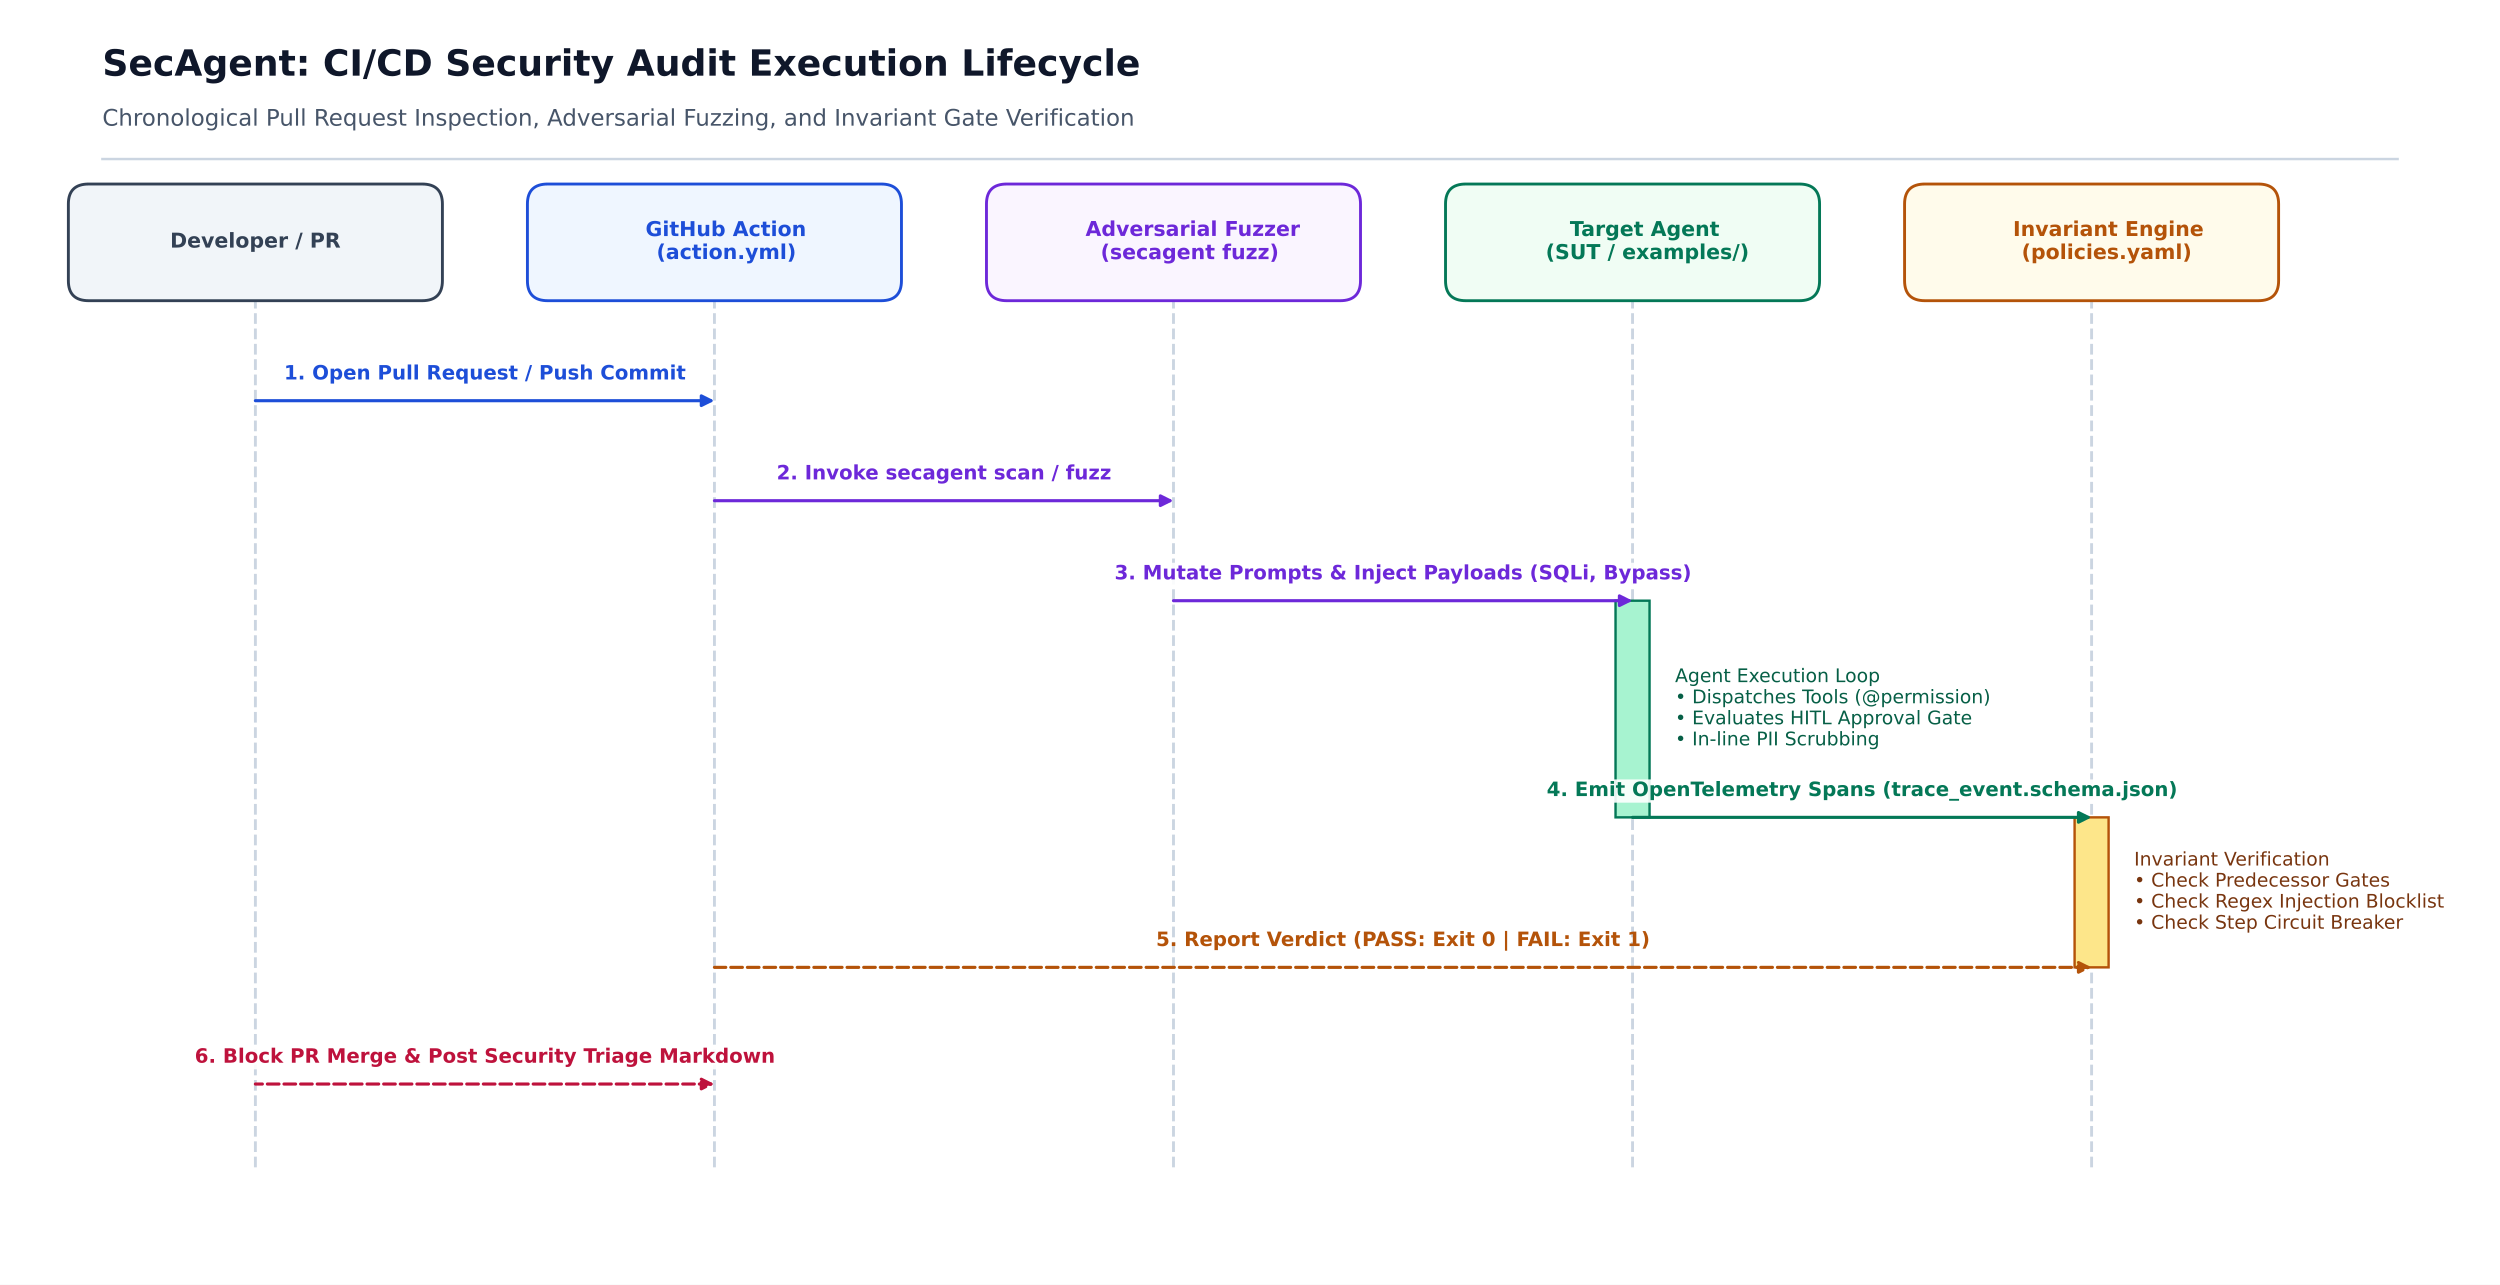
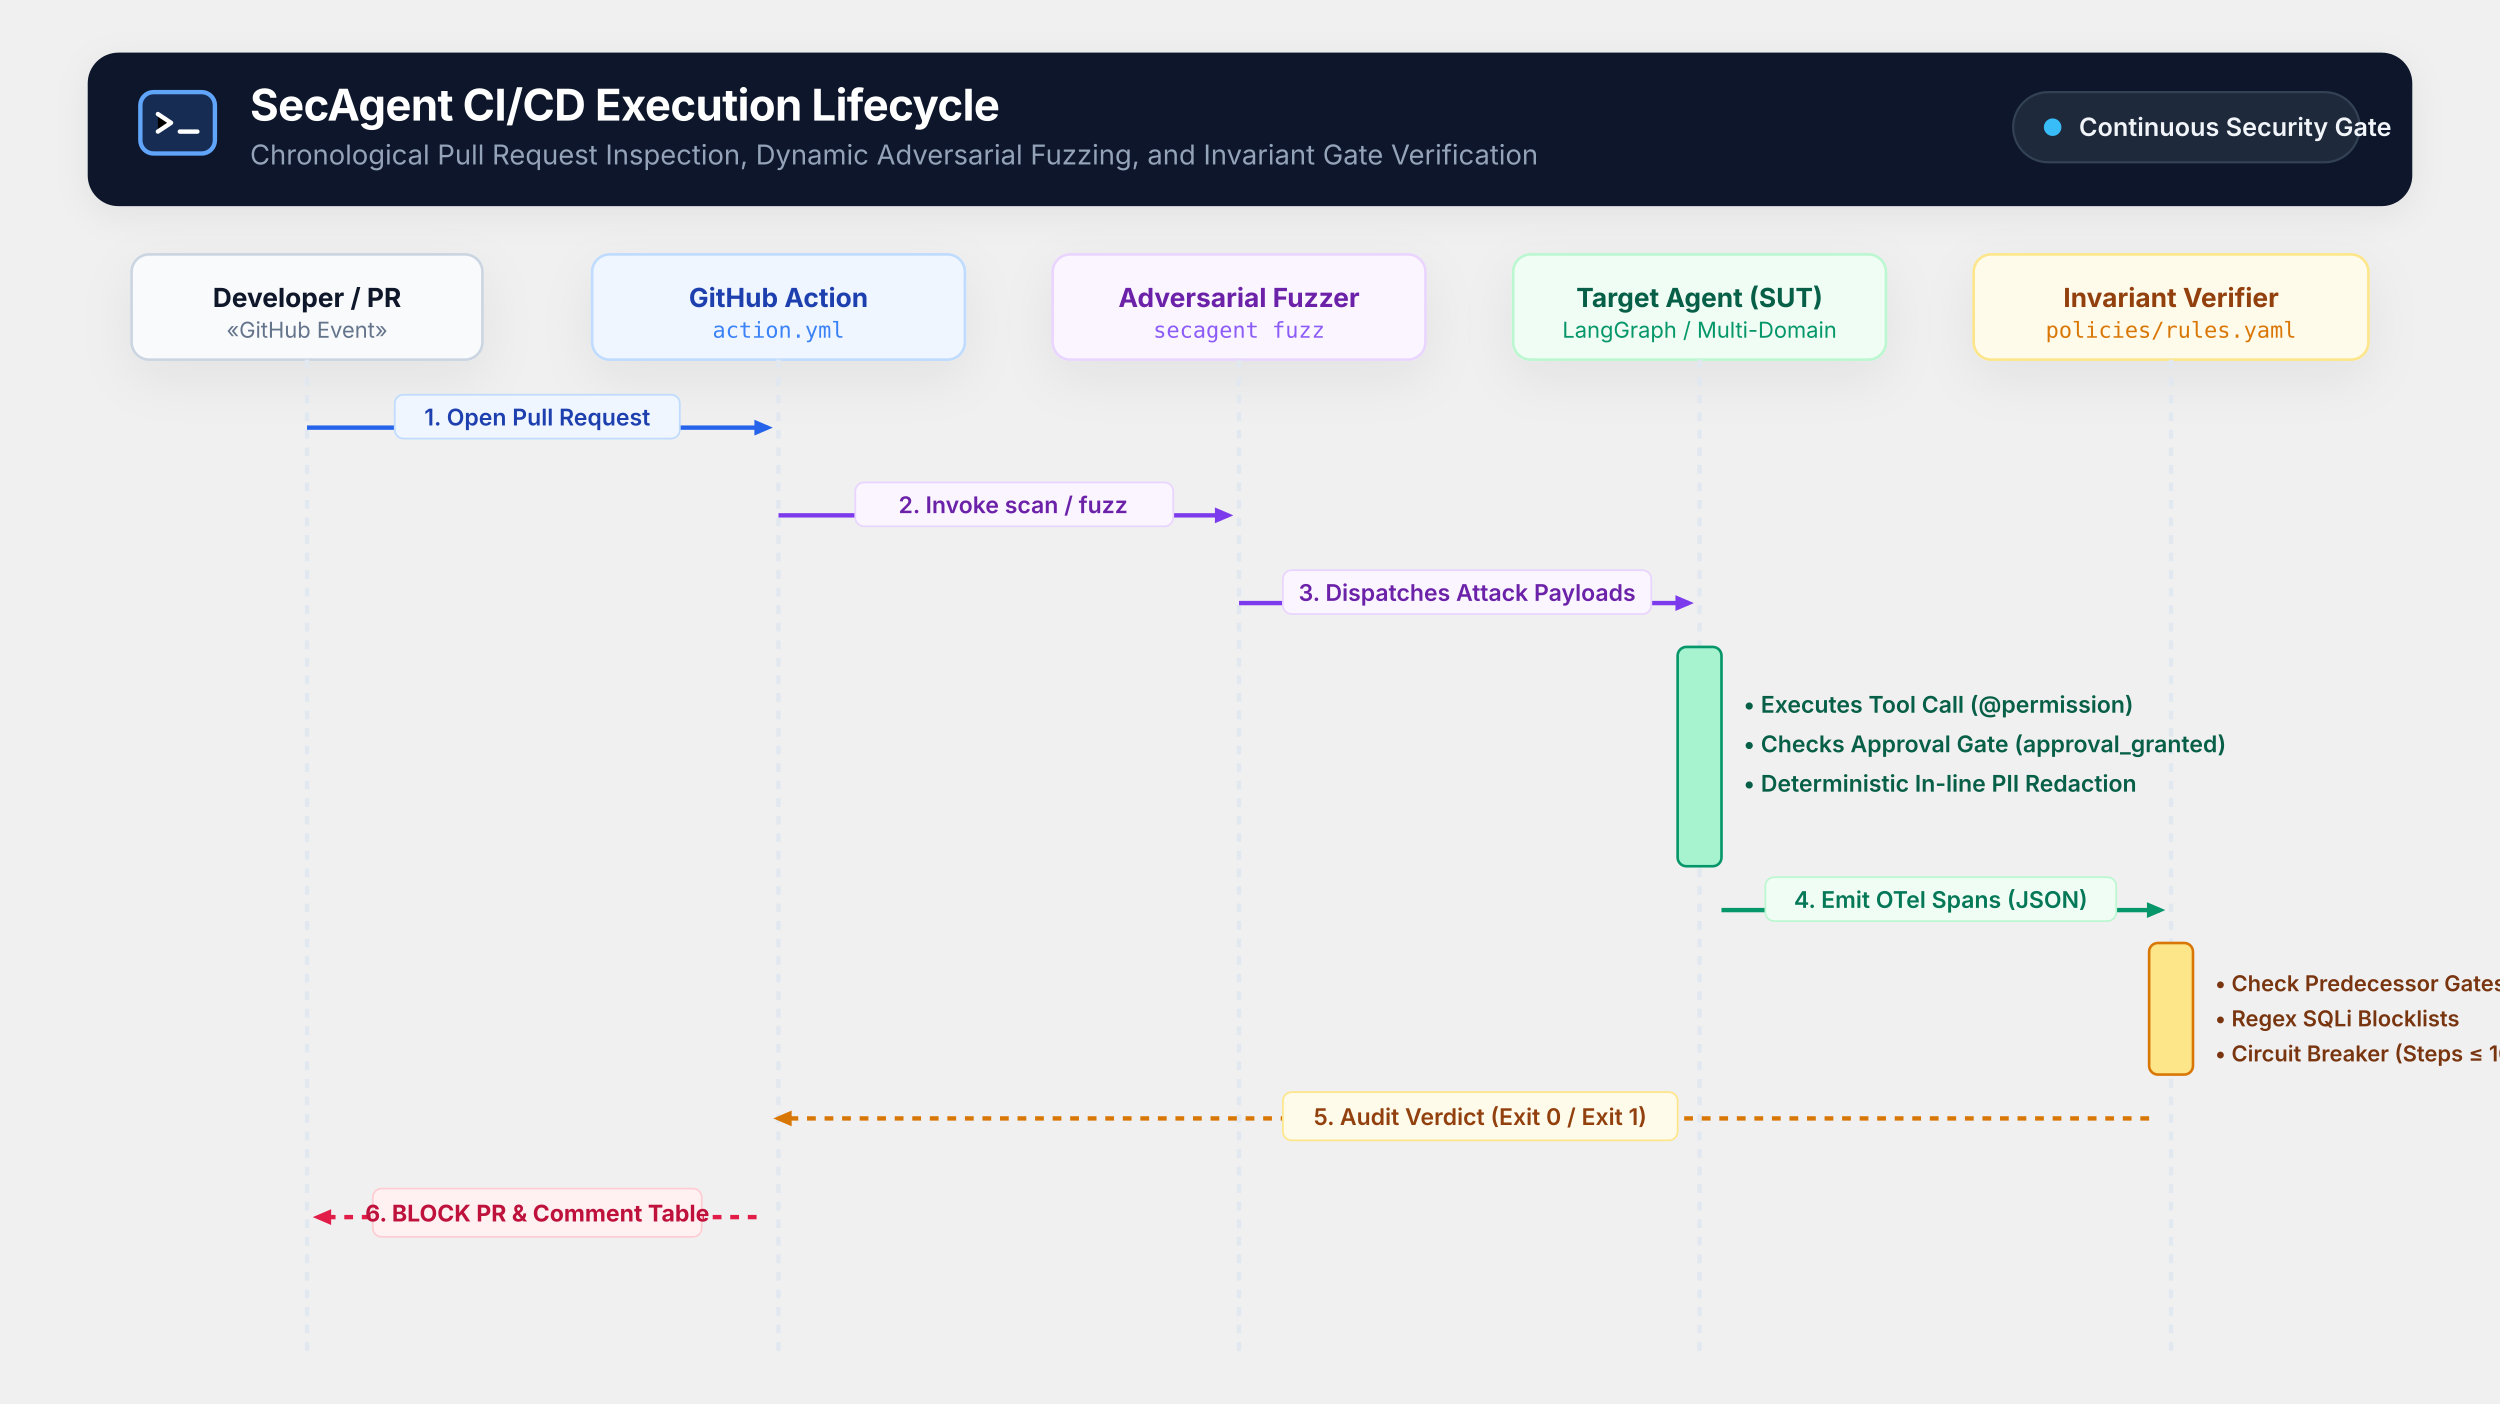
- <svg xmlns="http://www.w3.org/2000/svg" width="1036.8pt" height="532.8pt" viewBox="0 0 1036.8 532.8" version="1.1">
+ <svg xmlns="http://www.w3.org/2000/svg" viewBox="0 0 1140 640" width="100%" height="100%" style="background:#ffffff; font-family:-apple-system,BlinkMacSystemFont,'Inter','Segoe UI',Roboto,sans-serif;">
  <defs>
-     <style type="text/css">*{stroke-linejoin: round; stroke-linecap: butt}</style>
+     <filter id="cardShadow" x="-5%" y="-5%" width="110%" height="115%" filterUnits="userSpaceOnUse">
+       <feDropShadow dx="0" dy="2" stdDeviation="3" flood-color="#0f172a" flood-opacity="0.04" />
+       <feDropShadow dx="0" dy="8" stdDeviation="12" flood-color="#0f172a" flood-opacity="0.06" />
+     </filter>
+     <filter id="bannerShadow" x="-2%" y="-5%" width="104%" height="120%" filterUnits="userSpaceOnUse">
+       <feDropShadow dx="0" dy="4" stdDeviation="8" flood-color="#0f172a" flood-opacity="0.06" />
+     </filter>
+     <marker id="arrowBlue" viewBox="0 0 10 10" refX="6" refY="5" markerWidth="6" markerHeight="6" orient="auto-start-reverse">
+       <path d="M 1 2 L 8 5 L 1 8 z" fill="#2563eb" />
+     </marker>
+     <marker id="arrowPurple" viewBox="0 0 10 10" refX="6" refY="5" markerWidth="6" markerHeight="6" orient="auto-start-reverse">
+       <path d="M 1 2 L 8 5 L 1 8 z" fill="#7c3aed" />
+     </marker>
+     <marker id="arrowEmerald" viewBox="0 0 10 10" refX="6" refY="5" markerWidth="6" markerHeight="6" orient="auto-start-reverse">
+       <path d="M 1 2 L 8 5 L 1 8 z" fill="#059669" />
+     </marker>
+     <marker id="arrowAmber" viewBox="0 0 10 10" refX="6" refY="5" markerWidth="6" markerHeight="6" orient="auto-start-reverse">
+       <path d="M 1 2 L 8 5 L 1 8 z" fill="#d97706" />
+     </marker>
+     <marker id="arrowRed" viewBox="0 0 10 10" refX="6" refY="5" markerWidth="6" markerHeight="6" orient="auto-start-reverse">
+       <path d="M 1 2 L 8 5 L 1 8 z" fill="#e11d48" />
+     </marker>
  </defs>
-   <g id="figure_1">
-     <g id="patch_1">
-       <path d="M 0 532.8  L 1036.8 532.8  L 1036.8 0  L 0 0  z " style="fill: #ffffff" />
-     </g>
-     <g id="axes_1">
-       <g id="line2d_1">
-         <path d="M 105.914 484.128  L 105.914 124.704  " clip-path="url(#p0958a0d6aa)" style="fill: none; stroke-dasharray: 4.44,1.92; stroke-dashoffset: 0; stroke: #cbd5e1; stroke-width: 1.2" />
-       </g>
-       <g id="line2d_2">
-         <path d="M 296.292 484.128  L 296.292 124.704  " clip-path="url(#p0958a0d6aa)" style="fill: none; stroke-dasharray: 4.44,1.92; stroke-dashoffset: 0; stroke: #cbd5e1; stroke-width: 1.2" />
-       </g>
-       <g id="line2d_3">
-         <path d="M 486.67 484.128  L 486.67 124.704  " clip-path="url(#p0958a0d6aa)" style="fill: none; stroke-dasharray: 4.44,1.92; stroke-dashoffset: 0; stroke: #cbd5e1; stroke-width: 1.2" />
-       </g>
-       <g id="line2d_4">
-         <path d="M 677.048 484.128  L 677.048 124.704  " clip-path="url(#p0958a0d6aa)" style="fill: none; stroke-dasharray: 4.44,1.92; stroke-dashoffset: 0; stroke: #cbd5e1; stroke-width: 1.2" />
-       </g>
-       <g id="line2d_5">
-         <path d="M 867.426 484.128  L 867.426 124.704  " clip-path="url(#p0958a0d6aa)" style="fill: none; stroke-dasharray: 4.44,1.92; stroke-dashoffset: 0; stroke: #cbd5e1; stroke-width: 1.2" />
-       </g>
-       <g id="line2d_6">
-         <path d="M 42.455 65.952  L 994.345 65.952  " clip-path="url(#p0958a0d6aa)" style="fill: none; stroke: #cbd5e1; stroke-linecap: square" />
-       </g>
-       <g id="patch_2">
-         <path d="M 36.814 124.704  L 175.015 124.704  Q 183.476 124.704 183.476 116.41  L 183.476 84.614  Q 183.476 76.32 175.015 76.32  L 36.814 76.32  Q 28.353 76.32 28.353 84.614  L 28.353 116.41  Q 28.353 124.704 36.814 124.704  z " clip-path="url(#p0958a0d6aa)" style="fill: #f1f5f9; stroke: #334155; stroke-width: 1.2; stroke-linejoin: miter" />
-       </g>
-       <g id="patch_3">
-         <path d="M 227.192 124.704  L 365.393 124.704  Q 373.854 124.704 373.854 116.41  L 373.854 84.614  Q 373.854 76.32 365.393 76.32  L 227.192 76.32  Q 218.731 76.32 218.731 84.614  L 218.731 116.41  Q 218.731 124.704 227.192 124.704  z " clip-path="url(#p0958a0d6aa)" style="fill: #eff6ff; stroke: #1d4ed8; stroke-width: 1.2; stroke-linejoin: miter" />
-       </g>
-       <g id="patch_4">
-         <path d="M 417.57 124.704  L 555.77 124.704  Q 564.232 124.704 564.232 116.41  L 564.232 84.614  Q 564.232 76.32 555.77 76.32  L 417.57 76.32  Q 409.109 76.32 409.109 84.614  L 409.109 116.41  Q 409.109 124.704 417.57 124.704  z " clip-path="url(#p0958a0d6aa)" style="fill: #faf5ff; stroke: #6d28d9; stroke-width: 1.2; stroke-linejoin: miter" />
-       </g>
-       <g id="patch_5">
-         <path d="M 607.948 124.704  L 746.148 124.704  Q 754.61 124.704 754.61 116.41  L 754.61 84.614  Q 754.61 76.32 746.148 76.32  L 607.948 76.32  Q 599.487 76.32 599.487 84.614  L 599.487 116.41  Q 599.487 124.704 607.948 124.704  z " clip-path="url(#p0958a0d6aa)" style="fill: #f0fdf4; stroke: #047857; stroke-width: 1.2; stroke-linejoin: miter" />
-       </g>
-       <g id="patch_6">
-         <path d="M 798.326 124.704  L 936.526 124.704  Q 944.988 124.704 944.988 116.41  L 944.988 84.614  Q 944.988 76.32 936.526 76.32  L 798.326 76.32  Q 789.865 76.32 789.865 84.614  L 789.865 116.41  Q 789.865 124.704 798.326 124.704  z " clip-path="url(#p0958a0d6aa)" style="fill: #fffbeb; stroke: #b45309; stroke-width: 1.2; stroke-linejoin: miter" />
-       </g>
-       <g id="patch_7">
-         <path d="M 669.997 338.976  L 684.099 338.976  L 684.099 249.12  L 669.997 249.12  z " clip-path="url(#p0958a0d6aa)" style="fill: #a7f3d0; stroke: #047857; stroke-linejoin: miter" />
-       </g>
-       <g id="patch_8">
-         <path d="M 860.375 401.184  L 874.477 401.184  L 874.477 338.976  L 860.375 338.976  z " clip-path="url(#p0958a0d6aa)" style="fill: #fde68a; stroke: #b45309; stroke-linejoin: miter" />
-       </g>
-       <g id="text_1">
-         <text style="font-weight: 700; font-size: 15px; font-family: 'Segoe UI', 'DejaVu Sans', 'Helvetica', 'Arial', sans-serif; text-anchor: start; fill: #0f172a" x="42.455" y="31.392" transform="rotate(-0 42.45517 31.392)">SecAgent: CI/CD Security Audit Execution Lifecycle</text>
-       </g>
-       <g id="text_2">
-         <text style="font-size: 9.5px; font-family: 'Segoe UI', 'DejaVu Sans', 'Helvetica', 'Arial', sans-serif; text-anchor: start; fill: #475569" x="42.455" y="52.128" transform="rotate(-0 42.45517 52.128)">Chronological Pull Request Inspection, Adversarial Fuzzing, and Invariant Gate Verification</text>
-       </g>
-       <g id="text_3">
-         <text style="font-weight: 700; font-size: 8.5px; font-family: 'Segoe UI', 'DejaVu Sans', 'Helvetica', 'Arial', sans-serif; text-anchor: middle; fill: #334155" x="105.914" y="102.681" transform="rotate(-0 105.9145 102.6808)">Developer / PR</text>
-       </g>
-       <g id="text_4">
-         <text style="font-weight: 700; font-size: 8.5px; font-family: 'Segoe UI', 'DejaVu Sans', 'Helvetica', 'Arial', sans-serif; fill: #1d4ed8" transform="translate(267.7132 97.90715)">GitHub Action</text>
-         <text style="font-weight: 700; font-size: 8.5px; font-family: 'Segoe UI', 'DejaVu Sans', 'Helvetica', 'Arial', sans-serif; fill: #1d4ed8" transform="translate(272.2553 107.4133)">(action.yml)</text>
-       </g>
-       <g id="text_5">
-         <text style="font-weight: 700; font-size: 8.5px; font-family: 'Segoe UI', 'DejaVu Sans', 'Helvetica', 'Arial', sans-serif; fill: #6d28d9" transform="translate(450.1874 97.84738)">Adversarial Fuzzer</text>
-         <text style="font-weight: 700; font-size: 8.5px; font-family: 'Segoe UI', 'DejaVu Sans', 'Helvetica', 'Arial', sans-serif; fill: #6d28d9" transform="translate(456.4336 107.4731)">(secagent fuzz)</text>
-       </g>
-       <g id="text_6">
-         <text style="font-weight: 700; font-size: 8.5px; font-family: 'Segoe UI', 'DejaVu Sans', 'Helvetica', 'Arial', sans-serif; fill: #047857" transform="translate(651.0535 97.88656)">Target Agent</text>
-         <text style="font-weight: 700; font-size: 8.5px; font-family: 'Segoe UI', 'DejaVu Sans', 'Helvetica', 'Arial', sans-serif; fill: #047857" transform="translate(641.0089 107.4339)">(SUT / examples/)</text>
-       </g>
-       <g id="text_7">
-         <text style="font-weight: 700; font-size: 8.5px; font-family: 'Segoe UI', 'DejaVu Sans', 'Helvetica', 'Arial', sans-serif; fill: #b45309" transform="translate(834.8373 97.87594)">Invariant Engine</text>
-         <text style="font-weight: 700; font-size: 8.5px; font-family: 'Segoe UI', 'DejaVu Sans', 'Helvetica', 'Arial', sans-serif; fill: #b45309" transform="translate(838.3934 107.4233)">(policies.yaml)</text>
-       </g>
-       <g id="patch_9">
-         <path d="M 105.914 166.176  Q 201.103 166.176 294.839 166.176  " style="fill: none; stroke: #1d4ed8; stroke-width: 1.3; stroke-linecap: round" />
-         <path d="M 290.839 164.176  L 294.839 166.176  L 290.839 168.176  z " style="fill: #1d4ed8; stroke: #1d4ed8; stroke-width: 1.3; stroke-linecap: round" />
-       </g>
-       <g id="patch_10">
-         <path d="M 296.292 207.648  Q 391.481 207.648 485.217 207.648  " style="fill: none; stroke: #6d28d9; stroke-width: 1.3; stroke-linecap: round" />
-         <path d="M 481.217 205.648  L 485.217 207.648  L 481.217 209.648  z " style="fill: #6d28d9; stroke: #6d28d9; stroke-width: 1.3; stroke-linecap: round" />
-       </g>
-       <g id="patch_11">
-         <path d="M 486.67 249.12  Q 581.859 249.12 675.595 249.12  " style="fill: none; stroke: #6d28d9; stroke-width: 1.3; stroke-linecap: round" />
-         <path d="M 671.595 247.12  L 675.595 249.12  L 671.595 251.12  z " style="fill: #6d28d9; stroke: #6d28d9; stroke-width: 1.3; stroke-linecap: round" />
-       </g>
-       <g id="text_8">
-         <text style="font-size: 7.8px; font-family: 'Segoe UI', 'DejaVu Sans', 'Helvetica', 'Arial', sans-serif; fill: #065f46" transform="translate(694.6759 282.8911)">Agent Execution Loop</text>
-         <text style="font-size: 7.8px; font-family: 'Segoe UI', 'DejaVu Sans', 'Helvetica', 'Arial', sans-serif; fill: #065f46" transform="translate(694.6759 291.6558)">• Dispatches Tools (@permission)</text>
-         <text style="font-size: 7.8px; font-family: 'Segoe UI', 'DejaVu Sans', 'Helvetica', 'Arial', sans-serif; fill: #065f46" transform="translate(694.6759 300.3792)">• Evaluates HITL Approval Gate</text>
-         <text style="font-size: 7.8px; font-family: 'Segoe UI', 'DejaVu Sans', 'Helvetica', 'Arial', sans-serif; fill: #065f46" transform="translate(694.6759 309.1025)">• In-line PII Scrubbing</text>
-       </g>
-       <g id="patch_12">
-         <path d="M 677.048 338.976  Q 772.237 338.976 865.973 338.976  " style="fill: none; stroke: #047857; stroke-width: 1.3; stroke-linecap: round" />
-         <path d="M 861.973 336.976  L 865.973 338.976  L 861.973 340.976  z " style="fill: #047857; stroke: #047857; stroke-width: 1.3; stroke-linecap: round" />
-       </g>
-       <g id="text_9">
-         <text style="font-size: 7.8px; font-family: 'Segoe UI', 'DejaVu Sans', 'Helvetica', 'Arial', sans-serif; fill: #78350f" transform="translate(885.0538 358.9645)">Invariant Verification</text>
-         <text style="font-size: 7.8px; font-family: 'Segoe UI', 'DejaVu Sans', 'Helvetica', 'Arial', sans-serif; fill: #78350f" transform="translate(885.0538 367.6878)">• Check Predecessor Gates</text>
-         <text style="font-size: 7.8px; font-family: 'Segoe UI', 'DejaVu Sans', 'Helvetica', 'Arial', sans-serif; fill: #78350f" transform="translate(885.0538 376.4112)">• Check Regex Injection Blocklist</text>
-         <text style="font-size: 7.8px; font-family: 'Segoe UI', 'DejaVu Sans', 'Helvetica', 'Arial', sans-serif; fill: #78350f" transform="translate(885.0538 385.1759)">• Check Step Circuit Breaker</text>
-       </g>
-       <g id="patch_13">
-         <path d="M 865.973 401.184  Q 581.859 401.184 296.292 401.184  " style="fill: none; stroke-dasharray: 4.81,2.08; stroke-dashoffset: 0; stroke: #b45309; stroke-width: 1.3; stroke-linecap: round" />
-         <path d="M 861.973 399.184  L 865.973 401.184  L 861.973 403.184  z " style="fill: #b45309; stroke-dasharray: 4.81,2.08; stroke-dashoffset: 0; stroke: #b45309; stroke-width: 1.3; stroke-linecap: round" />
-       </g>
-       <g id="patch_14">
-         <path d="M 294.839 449.568  Q 201.103 449.568 105.914 449.568  " style="fill: none; stroke-dasharray: 4.81,2.08; stroke-dashoffset: 0; stroke: #be123c; stroke-width: 1.3; stroke-linecap: round" />
-         <path d="M 290.839 447.568  L 294.839 449.568  L 290.839 451.568  z " style="fill: #be123c; stroke-dasharray: 4.81,2.08; stroke-dashoffset: 0; stroke: #be123c; stroke-width: 1.3; stroke-linecap: round" />
-       </g>
-       <g id="text_10">
-         <g id="patch_15">
-           <path d="M 130.489 160.084  L 271.718 160.084  L 271.718 150.487  L 130.489 150.487  z " style="fill: #ffffff; opacity: 0.9" />
-         </g>
-         <text style="font-weight: 700; font-size: 8.2px; font-family: 'Segoe UI', 'DejaVu Sans', 'Helvetica', 'Arial', sans-serif; text-anchor: middle; fill: #1d4ed8" x="201.103" y="157.378" transform="rotate(-0 201.1034 157.378)">1. Open Pull Request / Push Commit</text>
-       </g>
-       <g id="text_11">
-         <g id="patch_16">
-           <path d="M 333.326 201.556  L 449.637 201.556  L 449.637 191.824  L 333.326 191.824  z " style="fill: #ffffff; opacity: 0.9" />
-         </g>
-         <text style="font-weight: 700; font-size: 8.2px; font-family: 'Segoe UI', 'DejaVu Sans', 'Helvetica', 'Arial', sans-serif; text-anchor: middle; fill: #6d28d9" x="391.481" y="198.81" transform="rotate(-0 391.4814 198.8103)">2. Invoke secagent scan / fuzz</text>
-       </g>
-       <g id="text_12">
-         <g id="patch_17">
-           <path d="M 482.128 243.028  L 681.591 243.028  L 681.591 233.392  L 482.128 233.392  z " style="fill: #ffffff; opacity: 0.9" />
-         </g>
-         <text style="font-weight: 700; font-size: 8.2px; font-family: 'Segoe UI', 'DejaVu Sans', 'Helvetica', 'Arial', sans-serif; text-anchor: middle; fill: #6d28d9" x="581.859" y="240.282" transform="rotate(-0 581.8593 240.2823)">3. Mutate Prompts &amp; Inject Payloads (SQLi, Bypass)</text>
-       </g>
-       <g id="text_13">
-         <g id="patch_18">
-           <path d="M 664.231 332.884  L 880.243 332.884  L 880.243 323.248  L 664.231 323.248  z " style="fill: #ffffff; opacity: 0.9" />
-         </g>
-         <text style="font-weight: 700; font-size: 8.2px; font-family: 'Segoe UI', 'DejaVu Sans', 'Helvetica', 'Arial', sans-serif; text-anchor: middle; fill: #047857" x="772.237" y="330.138" transform="rotate(-0 772.2372 330.1383)">4. Emit OpenTelemetry Spans (trace_event.schema.json)</text>
-       </g>
-       <g id="text_14">
-         <g id="patch_19">
-           <path d="M 496.966 395.092  L 666.753 395.092  L 666.753 385.252  L 496.966 385.252  z " style="fill: #ffffff; opacity: 0.9" />
-         </g>
-         <text style="font-weight: 700; font-size: 8.2px; font-family: 'Segoe UI', 'DejaVu Sans', 'Helvetica', 'Arial', sans-serif; text-anchor: middle; fill: #b45309" x="581.859" y="392.346" transform="rotate(-0 581.8593 392.3463)">5. Report Verdict (PASS: Exit 0 | FAIL: Exit 1)</text>
-       </g>
-       <g id="text_15">
-         <g id="patch_20">
-           <path d="M 99.448 443.476  L 302.759 443.476  L 302.759 433.84  L 99.448 433.84  z " style="fill: #ffffff; opacity: 0.9" />
-         </g>
-         <text style="font-weight: 700; font-size: 8.2px; font-family: 'Segoe UI', 'DejaVu Sans', 'Helvetica', 'Arial', sans-serif; text-anchor: middle; fill: #be123c" x="201.103" y="440.73" transform="rotate(-0 201.1034 440.7303)">6. Block PR Merge &amp; Post Security Triage Markdown</text>
-       </g>
-     </g>
+   <rect x="40" y="24" width="1060" height="70" rx="14" fill="#0f172a" filter="url(#bannerShadow)" />
+   <g transform="translate(64, 42)">
+     <rect x="0" y="0" width="34" height="28" rx="6" fill="#3b82f6" opacity="0.2" />
+     <rect x="0" y="0" width="34" height="28" rx="6" stroke="#60a5fa" stroke-width="2" fill="none" />
+     <path d="M8 10L14 14L8 18" stroke="#ffffff" stroke-width="2" stroke-linecap="round" stroke-linejoin="round" />
+     <line x1="18" y1="18" x2="26" y2="18" stroke="#ffffff" stroke-width="2" stroke-linecap="round" />
  </g>
-   <defs>
-     <clipPath id="p0958a0d6aa">
-       <rect x="7.2" y="7.2" width="1022.4" height="518.4" />
-     </clipPath>
-   </defs>
+   <text x="114" y="55" fill="#ffffff" font-size="20" font-weight="700" letter-spacing="-0.3">SecAgent CI/CD Execution Lifecycle</text>
+   <text x="114" y="75" fill="#94a3b8" font-size="12.5" font-weight="400">Chronological Pull Request Inspection, Dynamic Adversarial Fuzzing, and Invariant Gate Verification</text>
+   <rect x="918" y="42" width="158" height="32" rx="16" fill="#1e293b" stroke="#334155" stroke-width="1" />
+   <circle cx="936" cy="58" r="4" fill="#38bdf8" />
+   <text x="948" y="62" fill="#f1f5f9" font-size="11.5" font-weight="600">Continuous Security Gate</text>
+   <g transform="translate(60, 116)">
+     <rect x="0" y="0" width="160" height="48" rx="8" fill="#f8fafc" stroke="#cbd5e1" stroke-width="1.2" filter="url(#cardShadow)" />
+     <text x="80" y="24" fill="#0f172a" font-size="12" font-weight="700" text-anchor="middle">Developer / PR</text>
+     <text x="80" y="38" fill="#64748b" font-size="10" text-anchor="middle">«GitHub Event»</text>
+     <line x1="80" y1="48" x2="80" y2="500" stroke="#e2e8f0" stroke-width="2" stroke-dasharray="4,4" />
+   </g>
+   <g transform="translate(270, 116)">
+     <rect x="0" y="0" width="170" height="48" rx="8" fill="#eff6ff" stroke="#bfdbfe" stroke-width="1.2" filter="url(#cardShadow)" />
+     <text x="85" y="24" fill="#1e40af" font-size="12" font-weight="700" text-anchor="middle">GitHub Action</text>
+     <text x="85" y="38" fill="#3b82f6" font-size="10" font-family="monospace" text-anchor="middle">action.yml</text>
+     <line x1="85" y1="48" x2="85" y2="500" stroke="#e2e8f0" stroke-width="2" stroke-dasharray="4,4" />
+   </g>
+   <g transform="translate(480, 116)">
+     <rect x="0" y="0" width="170" height="48" rx="8" fill="#faf5ff" stroke="#e9d5ff" stroke-width="1.2" filter="url(#cardShadow)" />
+     <text x="85" y="24" fill="#6b21a8" font-size="12" font-weight="700" text-anchor="middle">Adversarial Fuzzer</text>
+     <text x="85" y="38" fill="#8b5cf6" font-size="10" font-family="monospace" text-anchor="middle">secagent fuzz</text>
+     <line x1="85" y1="48" x2="85" y2="500" stroke="#e2e8f0" stroke-width="2" stroke-dasharray="4,4" />
+   </g>
+   <g transform="translate(690, 116)">
+     <rect x="0" y="0" width="170" height="48" rx="8" fill="#f0fdf4" stroke="#bbf7d0" stroke-width="1.2" filter="url(#cardShadow)" />
+     <text x="85" y="24" fill="#065f46" font-size="12" font-weight="700" text-anchor="middle">Target Agent (SUT)</text>
+     <text x="85" y="38" fill="#059669" font-size="10" text-anchor="middle">LangGraph / Multi-Domain</text>
+     <line x1="85" y1="48" x2="85" y2="500" stroke="#e2e8f0" stroke-width="2" stroke-dasharray="4,4" />
+   </g>
+   <g transform="translate(900, 116)">
+     <rect x="0" y="0" width="180" height="48" rx="8" fill="#fffbeb" stroke="#fde68a" stroke-width="1.2" filter="url(#cardShadow)" />
+     <text x="90" y="24" fill="#92400e" font-size="12" font-weight="700" text-anchor="middle">Invariant Verifier</text>
+     <text x="90" y="38" fill="#d97706" font-size="10" font-family="monospace" text-anchor="middle">policies/rules.yaml</text>
+     <line x1="90" y1="48" x2="90" y2="500" stroke="#e2e8f0" stroke-width="2" stroke-dasharray="4,4" />
+   </g>
+   <line x1="140" y1="195" x2="350" y2="195" stroke="#2563eb" stroke-width="2" marker-end="url(#arrowBlue)" />
+   <rect x="180" y="180" width="130" height="20" rx="4" fill="#eff6ff" stroke="#bfdbfe" stroke-width="0.8" />
+   <text x="245" y="194" fill="#1e40af" font-size="10.5" font-weight="600" text-anchor="middle">1. Open Pull Request</text>
+   <line x1="355" y1="235" x2="560" y2="235" stroke="#7c3aed" stroke-width="2" marker-end="url(#arrowPurple)" />
+   <rect x="390" y="220" width="145" height="20" rx="4" fill="#faf5ff" stroke="#e9d5ff" stroke-width="0.8" />
+   <text x="462" y="234" fill="#6b21a8" font-size="10.5" font-weight="600" text-anchor="middle">2. Invoke scan / fuzz</text>
+   <line x1="565" y1="275" x2="770" y2="275" stroke="#7c3aed" stroke-width="2" marker-end="url(#arrowPurple)" />
+   <rect x="585" y="260" width="168" height="20" rx="4" fill="#faf5ff" stroke="#e9d5ff" stroke-width="0.8" />
+   <text x="669" y="274" fill="#6b21a8" font-size="10.5" font-weight="600" text-anchor="middle">3. Dispatches Attack Payloads</text>
+   <rect x="765" y="295" width="20" height="100" rx="4" fill="#a7f3d0" stroke="#059669" stroke-width="1.2" />
+   <text x="795" y="325" fill="#065f46" font-size="10.5" font-weight="600">• Executes Tool Call (@permission)</text>
+   <text x="795" y="343" fill="#065f46" font-size="10.5" font-weight="600">• Checks Approval Gate (approval_granted)</text>
+   <text x="795" y="361" fill="#065f46" font-size="10.5" font-weight="600">• Deterministic In-line PII Redaction</text>
+   <line x1="785" y1="415" x2="985" y2="415" stroke="#059669" stroke-width="2" marker-end="url(#arrowEmerald)" />
+   <rect x="805" y="400" width="160" height="20" rx="4" fill="#f0fdf4" stroke="#bbf7d0" stroke-width="0.8" />
+   <text x="885" y="414" fill="#047857" font-size="10.5" font-weight="600" text-anchor="middle">4. Emit OTel Spans (JSON)</text>
+   <rect x="980" y="430" width="20" height="60" rx="4" fill="#fde68a" stroke="#d97706" stroke-width="1.2" />
+   <text x="1010" y="452" fill="#78350f" font-size="10" font-weight="600">• Check Predecessor Gates</text>
+   <text x="1010" y="468" fill="#78350f" font-size="10" font-weight="600">• Regex SQLi Blocklists</text>
+   <text x="1010" y="484" fill="#78350f" font-size="10" font-weight="600">• Circuit Breaker (Steps ≤ 10)</text>
+   <line x1="980" y1="510" x2="355" y2="510" stroke="#d97706" stroke-width="2" stroke-dasharray="4,4" marker-end="url(#arrowAmber)" />
+   <rect x="585" y="498" width="180" height="22" rx="4" fill="#fffbeb" stroke="#fde68a" stroke-width="0.8" />
+   <text x="675" y="513" fill="#92400e" font-size="10.5" font-weight="600" text-anchor="middle">5. Audit Verdict (Exit 0 / Exit 1)</text>
+   <line x1="345" y1="555" x2="145" y2="555" stroke="#e11d48" stroke-width="2" stroke-dasharray="4,4" marker-end="url(#arrowRed)" />
+   <rect x="170" y="542" width="150" height="22" rx="4" fill="#fff1f2" stroke="#fecdd3" stroke-width="0.8" />
+   <text x="245" y="557" fill="#be123c" font-size="10.5" font-weight="700" text-anchor="middle">6. BLOCK PR &amp; Comment Table</text>
</svg>
